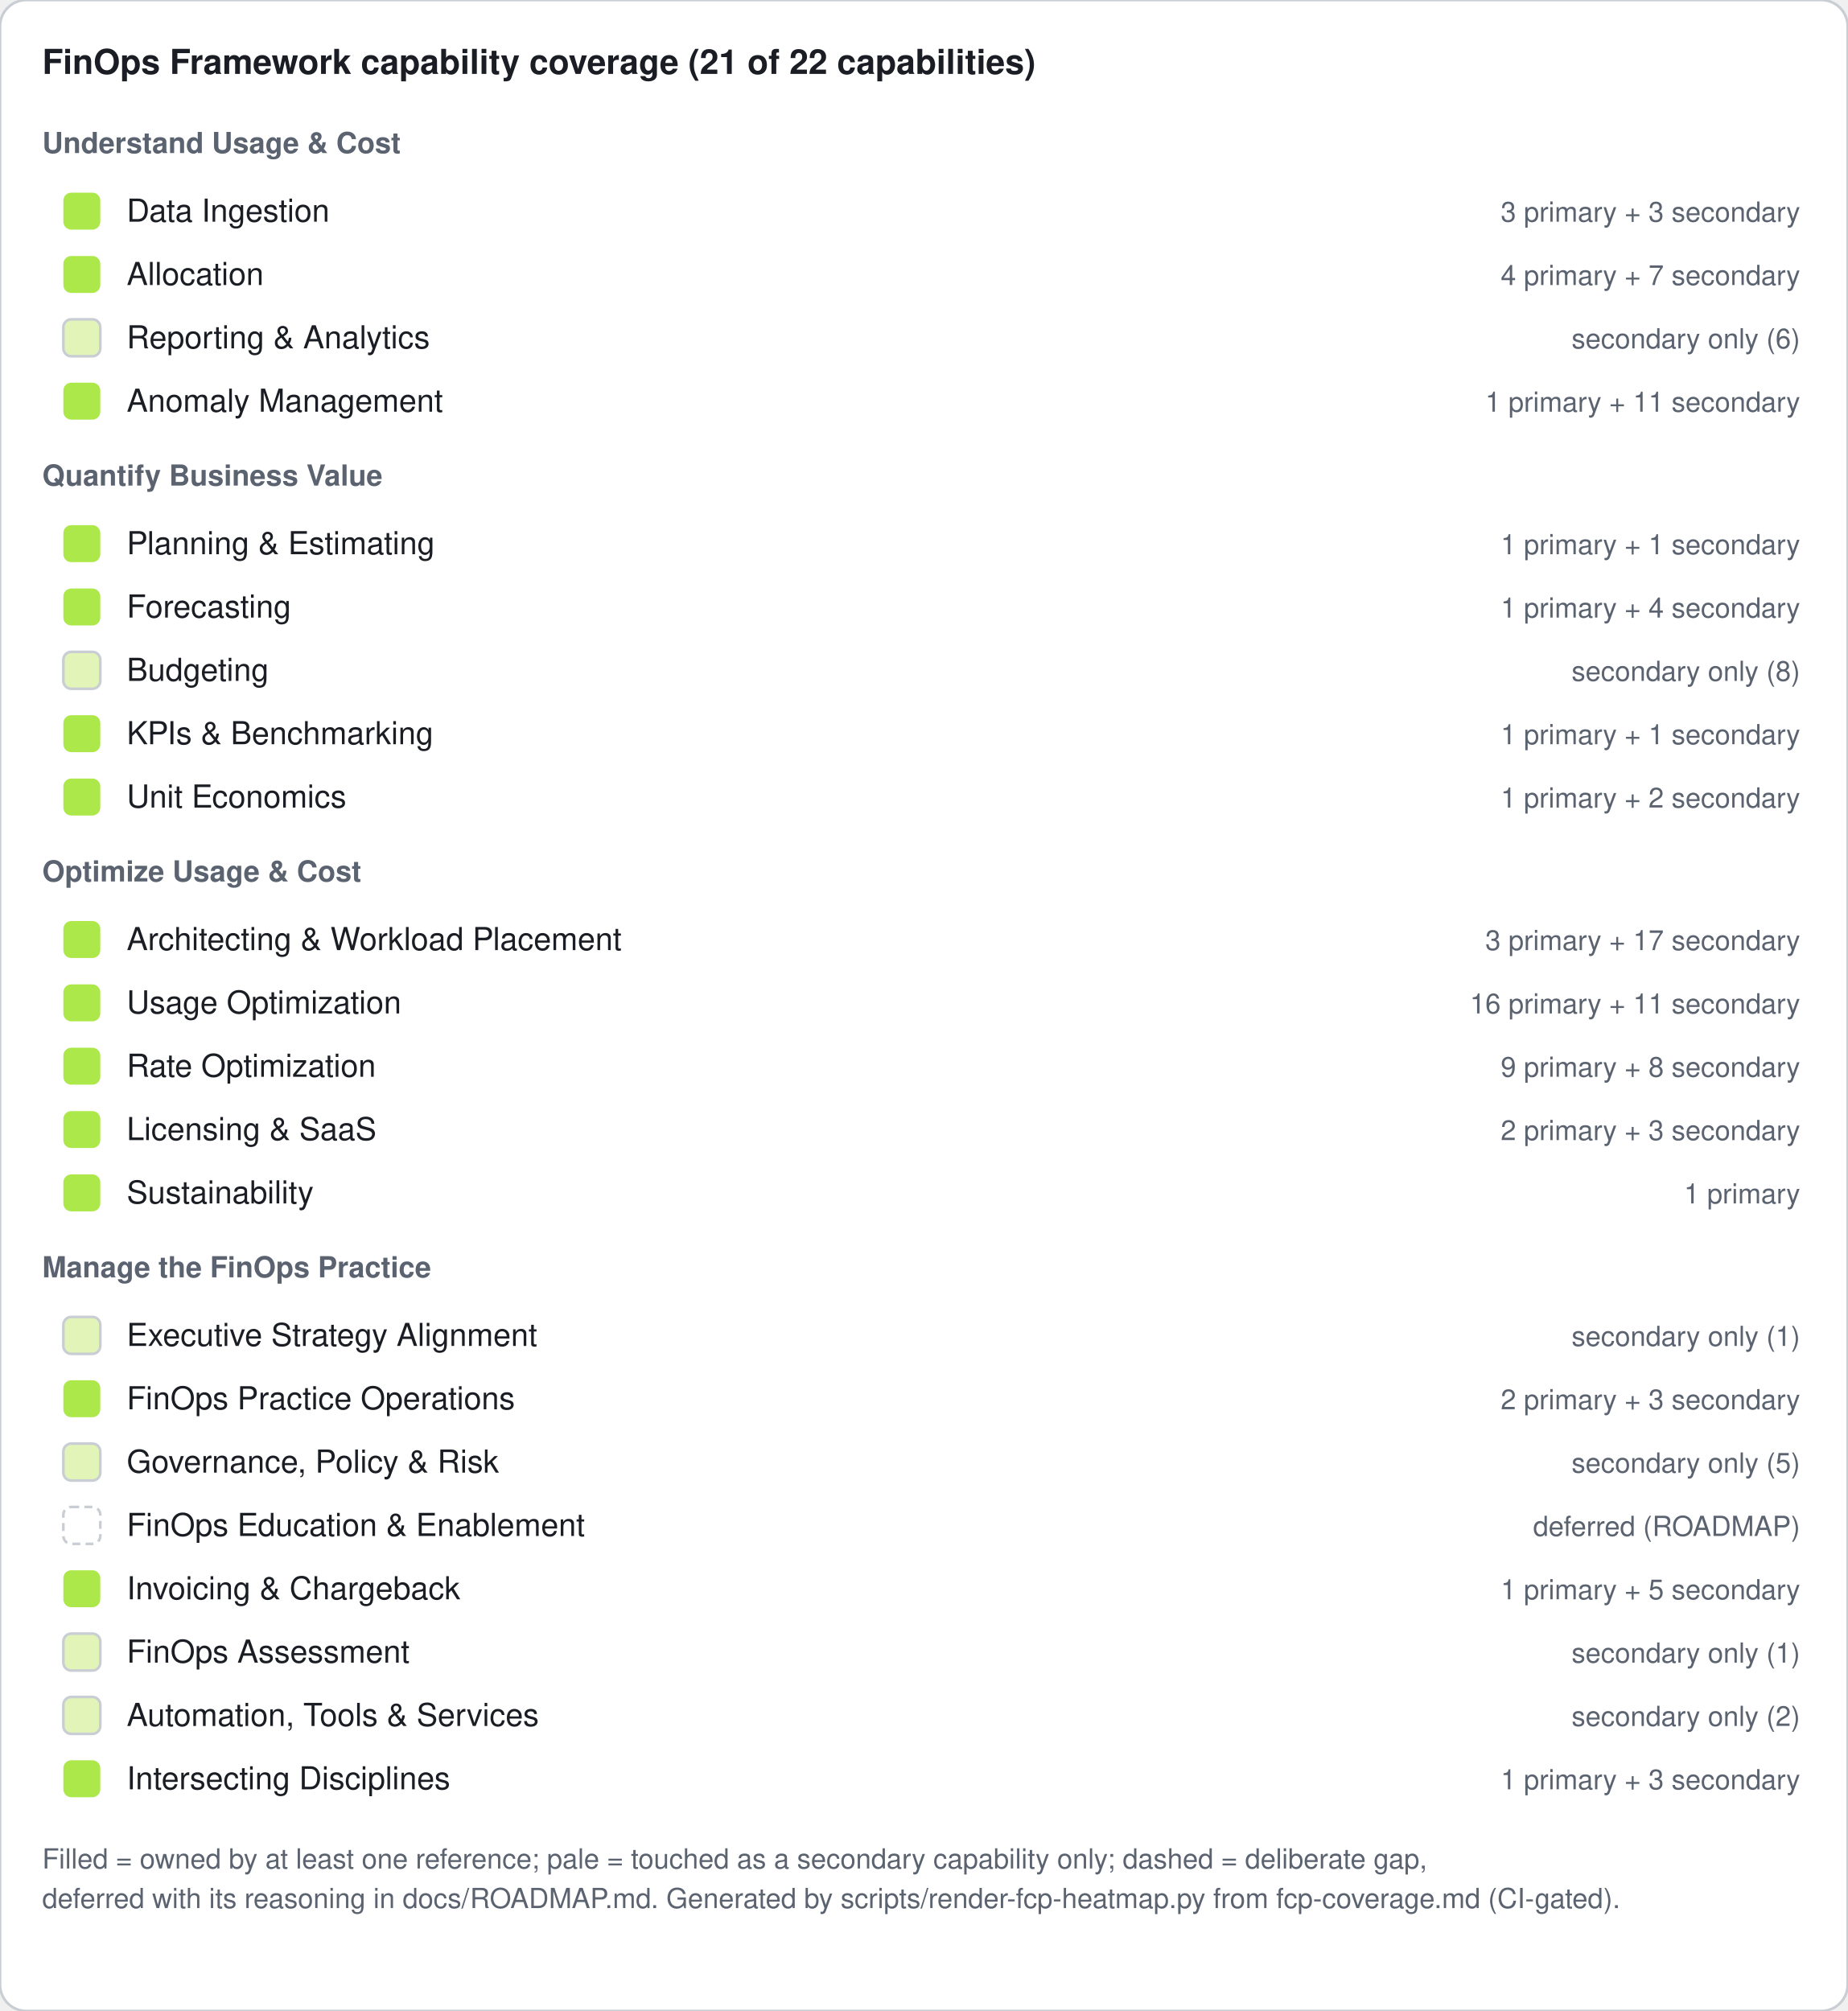
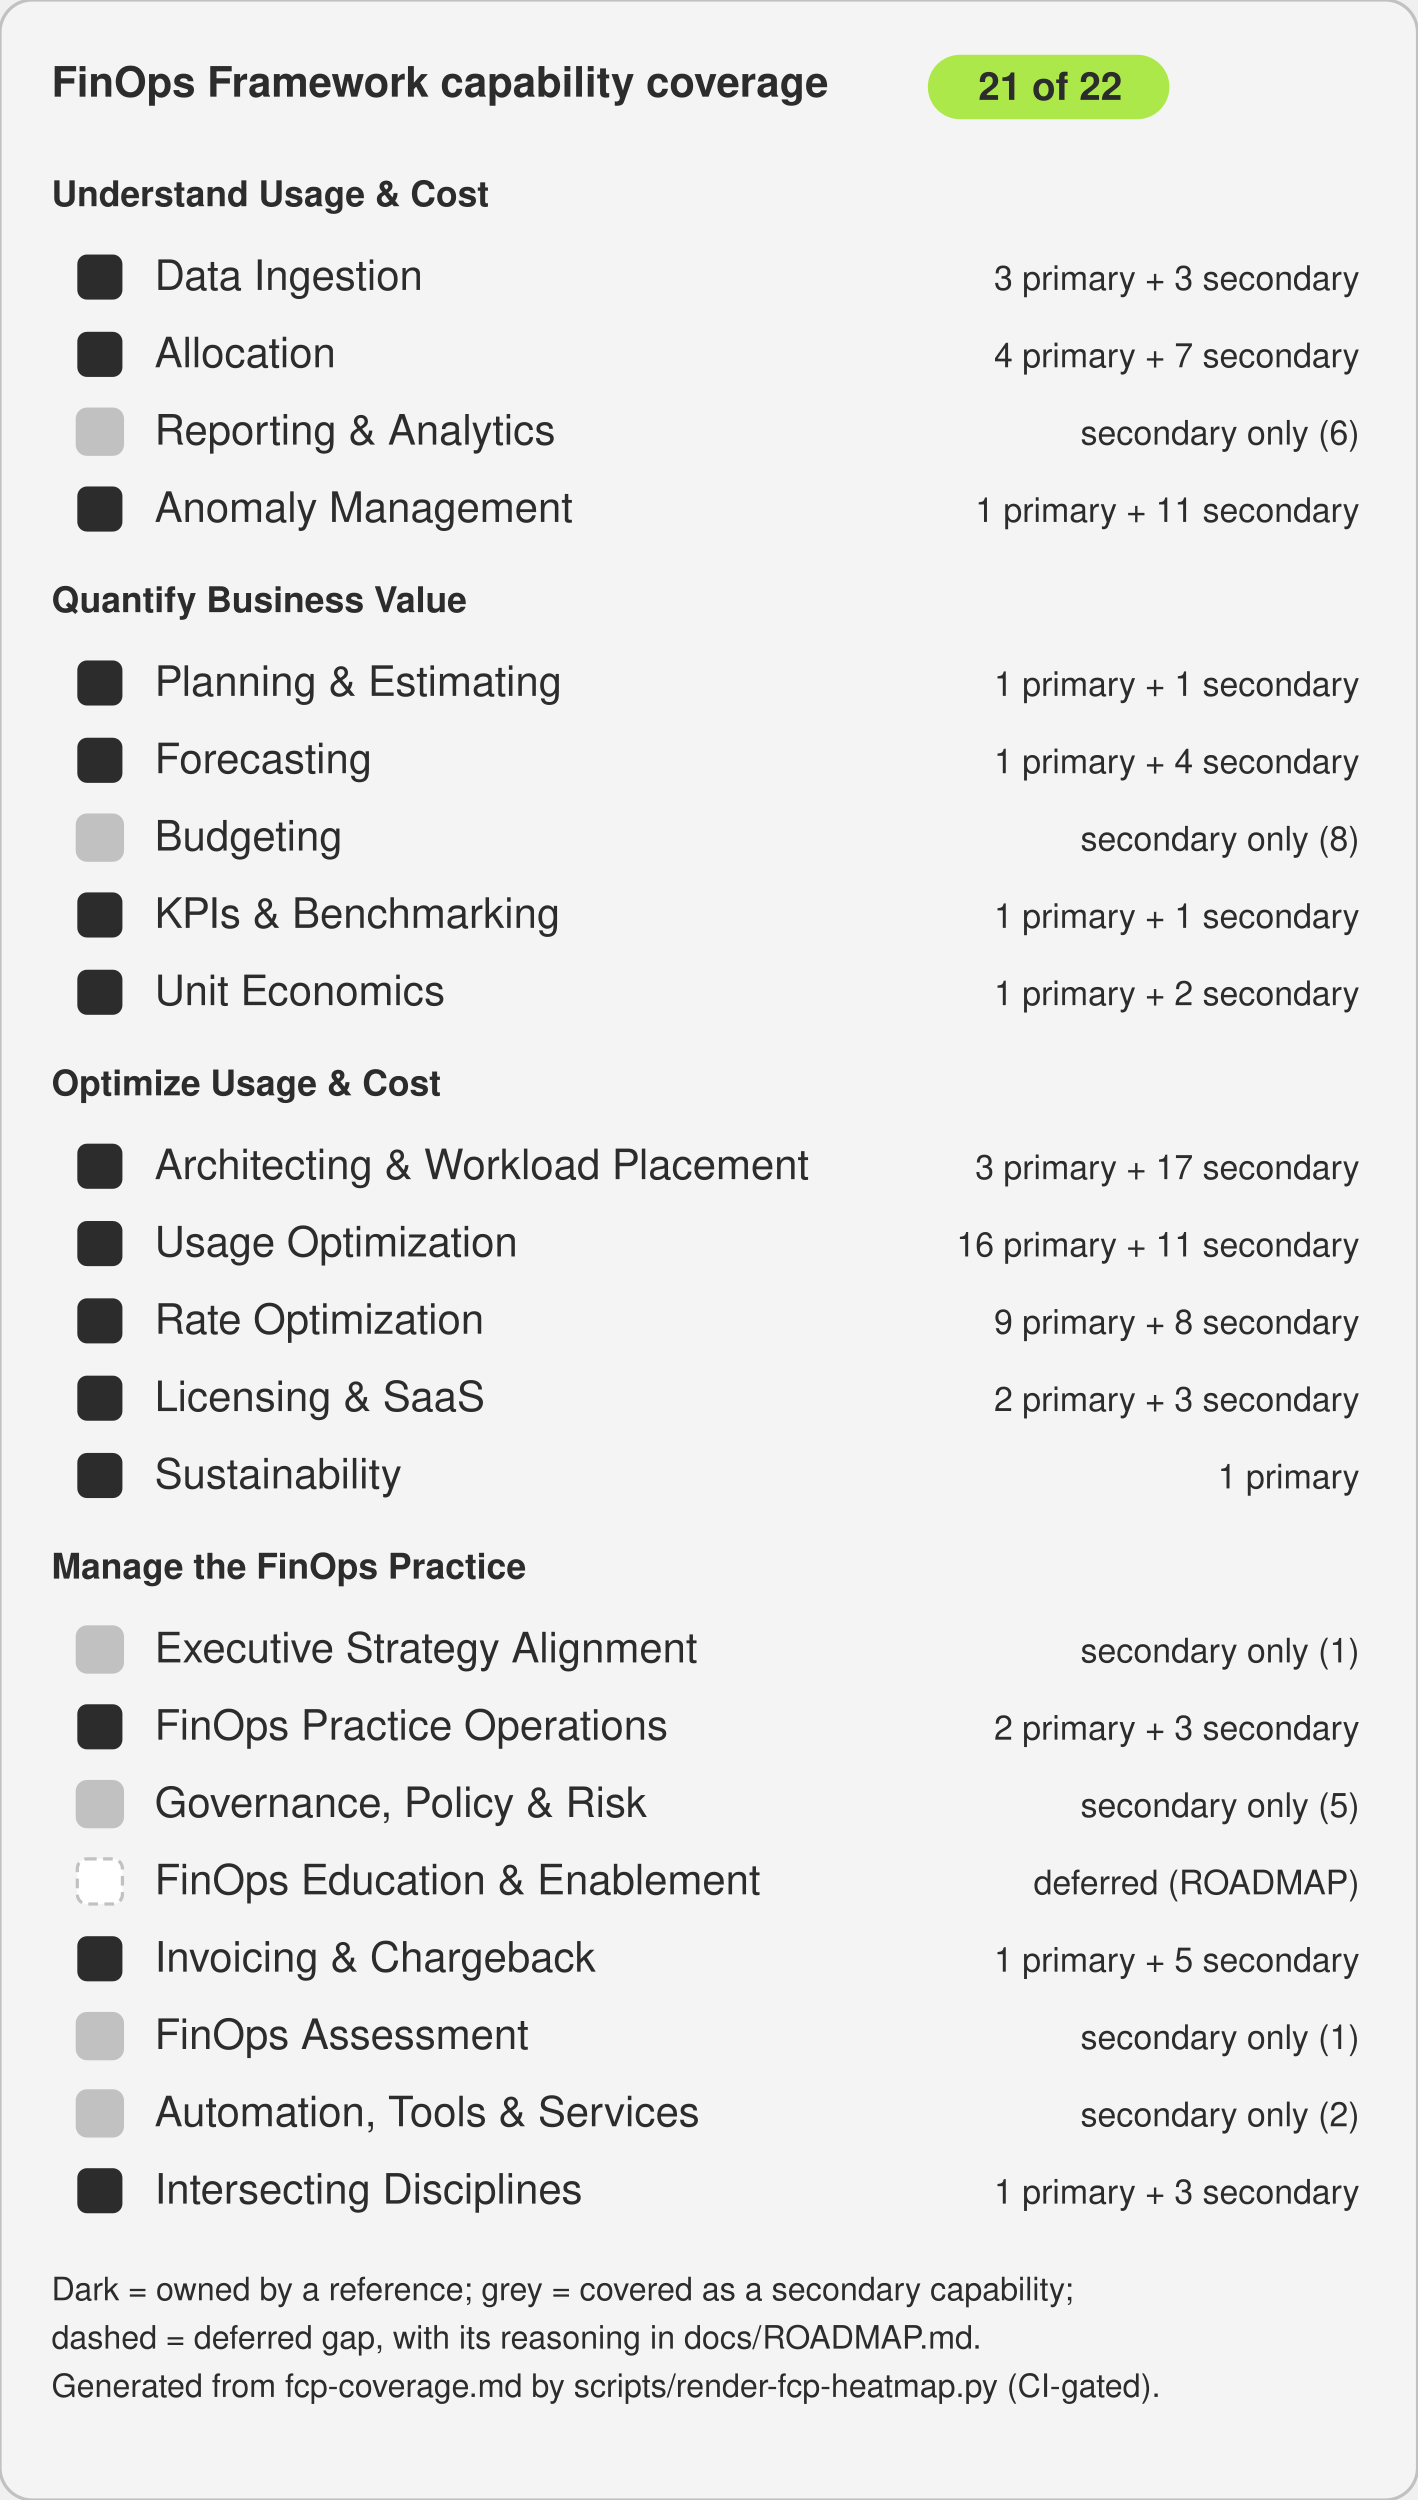
- <svg xmlns="http://www.w3.org/2000/svg" width="700" height="762" viewBox="0 0 700 762" role="img" aria-label="FinOps Framework capability coverage: 21 of 22 capabilities covered by the reference library">
-   <rect width="700" height="762" rx="10" fill="#ffffff" stroke="#c9cdd4" />
-   <text x="16" y="28" font-family="Segoe UI, Helvetica, Arial, sans-serif" font-size="13" font-weight="600" fill="#1a1d23">FinOps Framework capability coverage (21 of 22 capabilities)</text>
-   <text x="16" y="58" font-family="Segoe UI, Helvetica, Arial, sans-serif" font-size="11" font-weight="600" fill="#5b6370">Understand Usage &amp; Cost</text>
-   <rect x="24" y="73" width="14" height="14" rx="3" fill="#ace849" />
-   <text x="48" y="84" font-family="Segoe UI, Helvetica, Arial, sans-serif" font-size="12" fill="#1a1d23">Data Ingestion</text>
-   <text x="682" y="84" font-family="Segoe UI, Helvetica, Arial, sans-serif" font-size="10.5" fill="#5b6370" text-anchor="end">3 primary + 3 secondary</text>
-   <rect x="24" y="97" width="14" height="14" rx="3" fill="#ace849" />
-   <text x="48" y="108" font-family="Segoe UI, Helvetica, Arial, sans-serif" font-size="12" fill="#1a1d23">Allocation</text>
-   <text x="682" y="108" font-family="Segoe UI, Helvetica, Arial, sans-serif" font-size="10.5" fill="#5b6370" text-anchor="end">4 primary + 7 secondary</text>
-   <rect x="24" y="121" width="14" height="14" rx="3" fill="#e2f4b8" stroke="#c9cdd4" />
-   <text x="48" y="132" font-family="Segoe UI, Helvetica, Arial, sans-serif" font-size="12" fill="#1a1d23">Reporting &amp; Analytics</text>
-   <text x="682" y="132" font-family="Segoe UI, Helvetica, Arial, sans-serif" font-size="10.5" fill="#5b6370" text-anchor="end">secondary only (6)</text>
-   <rect x="24" y="145" width="14" height="14" rx="3" fill="#ace849" />
-   <text x="48" y="156" font-family="Segoe UI, Helvetica, Arial, sans-serif" font-size="12" fill="#1a1d23">Anomaly Management</text>
-   <text x="682" y="156" font-family="Segoe UI, Helvetica, Arial, sans-serif" font-size="10.5" fill="#5b6370" text-anchor="end">1 primary + 11 secondary</text>
-   <text x="16" y="184" font-family="Segoe UI, Helvetica, Arial, sans-serif" font-size="11" font-weight="600" fill="#5b6370">Quantify Business Value</text>
-   <rect x="24" y="199" width="14" height="14" rx="3" fill="#ace849" />
-   <text x="48" y="210" font-family="Segoe UI, Helvetica, Arial, sans-serif" font-size="12" fill="#1a1d23">Planning &amp; Estimating</text>
-   <text x="682" y="210" font-family="Segoe UI, Helvetica, Arial, sans-serif" font-size="10.5" fill="#5b6370" text-anchor="end">1 primary + 1 secondary</text>
-   <rect x="24" y="223" width="14" height="14" rx="3" fill="#ace849" />
-   <text x="48" y="234" font-family="Segoe UI, Helvetica, Arial, sans-serif" font-size="12" fill="#1a1d23">Forecasting</text>
-   <text x="682" y="234" font-family="Segoe UI, Helvetica, Arial, sans-serif" font-size="10.5" fill="#5b6370" text-anchor="end">1 primary + 4 secondary</text>
-   <rect x="24" y="247" width="14" height="14" rx="3" fill="#e2f4b8" stroke="#c9cdd4" />
-   <text x="48" y="258" font-family="Segoe UI, Helvetica, Arial, sans-serif" font-size="12" fill="#1a1d23">Budgeting</text>
-   <text x="682" y="258" font-family="Segoe UI, Helvetica, Arial, sans-serif" font-size="10.5" fill="#5b6370" text-anchor="end">secondary only (8)</text>
-   <rect x="24" y="271" width="14" height="14" rx="3" fill="#ace849" />
-   <text x="48" y="282" font-family="Segoe UI, Helvetica, Arial, sans-serif" font-size="12" fill="#1a1d23">KPIs &amp; Benchmarking</text>
-   <text x="682" y="282" font-family="Segoe UI, Helvetica, Arial, sans-serif" font-size="10.5" fill="#5b6370" text-anchor="end">1 primary + 1 secondary</text>
-   <rect x="24" y="295" width="14" height="14" rx="3" fill="#ace849" />
-   <text x="48" y="306" font-family="Segoe UI, Helvetica, Arial, sans-serif" font-size="12" fill="#1a1d23">Unit Economics</text>
-   <text x="682" y="306" font-family="Segoe UI, Helvetica, Arial, sans-serif" font-size="10.5" fill="#5b6370" text-anchor="end">1 primary + 2 secondary</text>
-   <text x="16" y="334" font-family="Segoe UI, Helvetica, Arial, sans-serif" font-size="11" font-weight="600" fill="#5b6370">Optimize Usage &amp; Cost</text>
-   <rect x="24" y="349" width="14" height="14" rx="3" fill="#ace849" />
-   <text x="48" y="360" font-family="Segoe UI, Helvetica, Arial, sans-serif" font-size="12" fill="#1a1d23">Architecting &amp; Workload Placement</text>
-   <text x="682" y="360" font-family="Segoe UI, Helvetica, Arial, sans-serif" font-size="10.5" fill="#5b6370" text-anchor="end">3 primary + 17 secondary</text>
-   <rect x="24" y="373" width="14" height="14" rx="3" fill="#ace849" />
-   <text x="48" y="384" font-family="Segoe UI, Helvetica, Arial, sans-serif" font-size="12" fill="#1a1d23">Usage Optimization</text>
-   <text x="682" y="384" font-family="Segoe UI, Helvetica, Arial, sans-serif" font-size="10.5" fill="#5b6370" text-anchor="end">16 primary + 11 secondary</text>
-   <rect x="24" y="397" width="14" height="14" rx="3" fill="#ace849" />
-   <text x="48" y="408" font-family="Segoe UI, Helvetica, Arial, sans-serif" font-size="12" fill="#1a1d23">Rate Optimization</text>
-   <text x="682" y="408" font-family="Segoe UI, Helvetica, Arial, sans-serif" font-size="10.5" fill="#5b6370" text-anchor="end">9 primary + 8 secondary</text>
-   <rect x="24" y="421" width="14" height="14" rx="3" fill="#ace849" />
-   <text x="48" y="432" font-family="Segoe UI, Helvetica, Arial, sans-serif" font-size="12" fill="#1a1d23">Licensing &amp; SaaS</text>
-   <text x="682" y="432" font-family="Segoe UI, Helvetica, Arial, sans-serif" font-size="10.5" fill="#5b6370" text-anchor="end">2 primary + 3 secondary</text>
-   <rect x="24" y="445" width="14" height="14" rx="3" fill="#ace849" />
-   <text x="48" y="456" font-family="Segoe UI, Helvetica, Arial, sans-serif" font-size="12" fill="#1a1d23">Sustainability</text>
-   <text x="682" y="456" font-family="Segoe UI, Helvetica, Arial, sans-serif" font-size="10.5" fill="#5b6370" text-anchor="end">1 primary</text>
-   <text x="16" y="484" font-family="Segoe UI, Helvetica, Arial, sans-serif" font-size="11" font-weight="600" fill="#5b6370">Manage the FinOps Practice</text>
-   <rect x="24" y="499" width="14" height="14" rx="3" fill="#e2f4b8" stroke="#c9cdd4" />
-   <text x="48" y="510" font-family="Segoe UI, Helvetica, Arial, sans-serif" font-size="12" fill="#1a1d23">Executive Strategy Alignment</text>
-   <text x="682" y="510" font-family="Segoe UI, Helvetica, Arial, sans-serif" font-size="10.5" fill="#5b6370" text-anchor="end">secondary only (1)</text>
-   <rect x="24" y="523" width="14" height="14" rx="3" fill="#ace849" />
-   <text x="48" y="534" font-family="Segoe UI, Helvetica, Arial, sans-serif" font-size="12" fill="#1a1d23">FinOps Practice Operations</text>
-   <text x="682" y="534" font-family="Segoe UI, Helvetica, Arial, sans-serif" font-size="10.5" fill="#5b6370" text-anchor="end">2 primary + 3 secondary</text>
-   <rect x="24" y="547" width="14" height="14" rx="3" fill="#e2f4b8" stroke="#c9cdd4" />
-   <text x="48" y="558" font-family="Segoe UI, Helvetica, Arial, sans-serif" font-size="12" fill="#1a1d23">Governance, Policy &amp; Risk</text>
-   <text x="682" y="558" font-family="Segoe UI, Helvetica, Arial, sans-serif" font-size="10.5" fill="#5b6370" text-anchor="end">secondary only (5)</text>
-   <rect x="24" y="571" width="14" height="14" rx="3" fill="#ffffff" stroke="#c9cdd4" stroke-dasharray="3 2" />
-   <text x="48" y="582" font-family="Segoe UI, Helvetica, Arial, sans-serif" font-size="12" fill="#1a1d23">FinOps Education &amp; Enablement</text>
-   <text x="682" y="582" font-family="Segoe UI, Helvetica, Arial, sans-serif" font-size="10.5" fill="#5b6370" text-anchor="end">deferred (ROADMAP)</text>
-   <rect x="24" y="595" width="14" height="14" rx="3" fill="#ace849" />
-   <text x="48" y="606" font-family="Segoe UI, Helvetica, Arial, sans-serif" font-size="12" fill="#1a1d23">Invoicing &amp; Chargeback</text>
-   <text x="682" y="606" font-family="Segoe UI, Helvetica, Arial, sans-serif" font-size="10.5" fill="#5b6370" text-anchor="end">1 primary + 5 secondary</text>
-   <rect x="24" y="619" width="14" height="14" rx="3" fill="#e2f4b8" stroke="#c9cdd4" />
-   <text x="48" y="630" font-family="Segoe UI, Helvetica, Arial, sans-serif" font-size="12" fill="#1a1d23">FinOps Assessment</text>
-   <text x="682" y="630" font-family="Segoe UI, Helvetica, Arial, sans-serif" font-size="10.5" fill="#5b6370" text-anchor="end">secondary only (1)</text>
-   <rect x="24" y="643" width="14" height="14" rx="3" fill="#e2f4b8" stroke="#c9cdd4" />
-   <text x="48" y="654" font-family="Segoe UI, Helvetica, Arial, sans-serif" font-size="12" fill="#1a1d23">Automation, Tools &amp; Services</text>
-   <text x="682" y="654" font-family="Segoe UI, Helvetica, Arial, sans-serif" font-size="10.5" fill="#5b6370" text-anchor="end">secondary only (2)</text>
-   <rect x="24" y="667" width="14" height="14" rx="3" fill="#ace849" />
-   <text x="48" y="678" font-family="Segoe UI, Helvetica, Arial, sans-serif" font-size="12" fill="#1a1d23">Intersecting Disciplines</text>
-   <text x="682" y="678" font-family="Segoe UI, Helvetica, Arial, sans-serif" font-size="10.5" fill="#5b6370" text-anchor="end">1 primary + 3 secondary</text>
-   <text x="16" y="708" font-family="Segoe UI, Helvetica, Arial, sans-serif" font-size="10.5" fill="#5b6370">Filled = owned by at least one reference; pale = touched as a secondary capability only; dashed = deliberate gap,</text>
-   <text x="16" y="723" font-family="Segoe UI, Helvetica, Arial, sans-serif" font-size="10.5" fill="#5b6370">deferred with its reasoning in docs/ROADMAP.md. Generated by scripts/render-fcp-heatmap.py from fcp-coverage.md (CI-gated).</text>
+ <svg xmlns="http://www.w3.org/2000/svg" width="440" height="776" viewBox="0 0 440 776" role="img" aria-label="FinOps Framework capability coverage: 21 of 22 capabilities covered by the reference library">
+   <rect width="440" height="776" rx="10" fill="#F4F4F4" stroke="#C1C1C1" />
+   <text x="16" y="30" font-family="Segoe UI, Helvetica, Arial, sans-serif" font-size="13" font-weight="700" fill="#2C2C2C">FinOps Framework capability coverage</text>
+   <rect x="288" y="17" width="75" height="20" rx="10" fill="#ACE849" />
+   <text x="326" y="31" font-family="Segoe UI, Helvetica, Arial, sans-serif" font-size="12" font-weight="700" fill="#2C2C2C" text-anchor="middle">21 of 22</text>
+   <text x="16" y="64" font-family="Segoe UI, Helvetica, Arial, sans-serif" font-size="11" font-weight="600" fill="#2C2C2C">Understand Usage &amp; Cost</text>
+   <rect x="24" y="79" width="14" height="14" rx="3" fill="#2C2C2C" />
+   <text x="48" y="90" font-family="Segoe UI, Helvetica, Arial, sans-serif" font-size="13" fill="#2C2C2C">Data Ingestion</text>
+   <text x="422" y="90" font-family="Segoe UI, Helvetica, Arial, sans-serif" font-size="10.5" fill="#2C2C2C" text-anchor="end">3 primary + 3 secondary</text>
+   <rect x="24" y="103" width="14" height="14" rx="3" fill="#2C2C2C" />
+   <text x="48" y="114" font-family="Segoe UI, Helvetica, Arial, sans-serif" font-size="13" fill="#2C2C2C">Allocation</text>
+   <text x="422" y="114" font-family="Segoe UI, Helvetica, Arial, sans-serif" font-size="10.5" fill="#2C2C2C" text-anchor="end">4 primary + 7 secondary</text>
+   <rect x="24" y="127" width="14" height="14" rx="3" fill="#C1C1C1" stroke="#C1C1C1" />
+   <text x="48" y="138" font-family="Segoe UI, Helvetica, Arial, sans-serif" font-size="13" fill="#2C2C2C">Reporting &amp; Analytics</text>
+   <text x="422" y="138" font-family="Segoe UI, Helvetica, Arial, sans-serif" font-size="10.5" fill="#2C2C2C" text-anchor="end">secondary only (6)</text>
+   <rect x="24" y="151" width="14" height="14" rx="3" fill="#2C2C2C" />
+   <text x="48" y="162" font-family="Segoe UI, Helvetica, Arial, sans-serif" font-size="13" fill="#2C2C2C">Anomaly Management</text>
+   <text x="422" y="162" font-family="Segoe UI, Helvetica, Arial, sans-serif" font-size="10.5" fill="#2C2C2C" text-anchor="end">1 primary + 11 secondary</text>
+   <text x="16" y="190" font-family="Segoe UI, Helvetica, Arial, sans-serif" font-size="11" font-weight="600" fill="#2C2C2C">Quantify Business Value</text>
+   <rect x="24" y="205" width="14" height="14" rx="3" fill="#2C2C2C" />
+   <text x="48" y="216" font-family="Segoe UI, Helvetica, Arial, sans-serif" font-size="13" fill="#2C2C2C">Planning &amp; Estimating</text>
+   <text x="422" y="216" font-family="Segoe UI, Helvetica, Arial, sans-serif" font-size="10.5" fill="#2C2C2C" text-anchor="end">1 primary + 1 secondary</text>
+   <rect x="24" y="229" width="14" height="14" rx="3" fill="#2C2C2C" />
+   <text x="48" y="240" font-family="Segoe UI, Helvetica, Arial, sans-serif" font-size="13" fill="#2C2C2C">Forecasting</text>
+   <text x="422" y="240" font-family="Segoe UI, Helvetica, Arial, sans-serif" font-size="10.5" fill="#2C2C2C" text-anchor="end">1 primary + 4 secondary</text>
+   <rect x="24" y="253" width="14" height="14" rx="3" fill="#C1C1C1" stroke="#C1C1C1" />
+   <text x="48" y="264" font-family="Segoe UI, Helvetica, Arial, sans-serif" font-size="13" fill="#2C2C2C">Budgeting</text>
+   <text x="422" y="264" font-family="Segoe UI, Helvetica, Arial, sans-serif" font-size="10.5" fill="#2C2C2C" text-anchor="end">secondary only (8)</text>
+   <rect x="24" y="277" width="14" height="14" rx="3" fill="#2C2C2C" />
+   <text x="48" y="288" font-family="Segoe UI, Helvetica, Arial, sans-serif" font-size="13" fill="#2C2C2C">KPIs &amp; Benchmarking</text>
+   <text x="422" y="288" font-family="Segoe UI, Helvetica, Arial, sans-serif" font-size="10.5" fill="#2C2C2C" text-anchor="end">1 primary + 1 secondary</text>
+   <rect x="24" y="301" width="14" height="14" rx="3" fill="#2C2C2C" />
+   <text x="48" y="312" font-family="Segoe UI, Helvetica, Arial, sans-serif" font-size="13" fill="#2C2C2C">Unit Economics</text>
+   <text x="422" y="312" font-family="Segoe UI, Helvetica, Arial, sans-serif" font-size="10.5" fill="#2C2C2C" text-anchor="end">1 primary + 2 secondary</text>
+   <text x="16" y="340" font-family="Segoe UI, Helvetica, Arial, sans-serif" font-size="11" font-weight="600" fill="#2C2C2C">Optimize Usage &amp; Cost</text>
+   <rect x="24" y="355" width="14" height="14" rx="3" fill="#2C2C2C" />
+   <text x="48" y="366" font-family="Segoe UI, Helvetica, Arial, sans-serif" font-size="13" fill="#2C2C2C">Architecting &amp; Workload Placement</text>
+   <text x="422" y="366" font-family="Segoe UI, Helvetica, Arial, sans-serif" font-size="10.5" fill="#2C2C2C" text-anchor="end">3 primary + 17 secondary</text>
+   <rect x="24" y="379" width="14" height="14" rx="3" fill="#2C2C2C" />
+   <text x="48" y="390" font-family="Segoe UI, Helvetica, Arial, sans-serif" font-size="13" fill="#2C2C2C">Usage Optimization</text>
+   <text x="422" y="390" font-family="Segoe UI, Helvetica, Arial, sans-serif" font-size="10.5" fill="#2C2C2C" text-anchor="end">16 primary + 11 secondary</text>
+   <rect x="24" y="403" width="14" height="14" rx="3" fill="#2C2C2C" />
+   <text x="48" y="414" font-family="Segoe UI, Helvetica, Arial, sans-serif" font-size="13" fill="#2C2C2C">Rate Optimization</text>
+   <text x="422" y="414" font-family="Segoe UI, Helvetica, Arial, sans-serif" font-size="10.5" fill="#2C2C2C" text-anchor="end">9 primary + 8 secondary</text>
+   <rect x="24" y="427" width="14" height="14" rx="3" fill="#2C2C2C" />
+   <text x="48" y="438" font-family="Segoe UI, Helvetica, Arial, sans-serif" font-size="13" fill="#2C2C2C">Licensing &amp; SaaS</text>
+   <text x="422" y="438" font-family="Segoe UI, Helvetica, Arial, sans-serif" font-size="10.5" fill="#2C2C2C" text-anchor="end">2 primary + 3 secondary</text>
+   <rect x="24" y="451" width="14" height="14" rx="3" fill="#2C2C2C" />
+   <text x="48" y="462" font-family="Segoe UI, Helvetica, Arial, sans-serif" font-size="13" fill="#2C2C2C">Sustainability</text>
+   <text x="422" y="462" font-family="Segoe UI, Helvetica, Arial, sans-serif" font-size="10.5" fill="#2C2C2C" text-anchor="end">1 primary</text>
+   <text x="16" y="490" font-family="Segoe UI, Helvetica, Arial, sans-serif" font-size="11" font-weight="600" fill="#2C2C2C">Manage the FinOps Practice</text>
+   <rect x="24" y="505" width="14" height="14" rx="3" fill="#C1C1C1" stroke="#C1C1C1" />
+   <text x="48" y="516" font-family="Segoe UI, Helvetica, Arial, sans-serif" font-size="13" fill="#2C2C2C">Executive Strategy Alignment</text>
+   <text x="422" y="516" font-family="Segoe UI, Helvetica, Arial, sans-serif" font-size="10.5" fill="#2C2C2C" text-anchor="end">secondary only (1)</text>
+   <rect x="24" y="529" width="14" height="14" rx="3" fill="#2C2C2C" />
+   <text x="48" y="540" font-family="Segoe UI, Helvetica, Arial, sans-serif" font-size="13" fill="#2C2C2C">FinOps Practice Operations</text>
+   <text x="422" y="540" font-family="Segoe UI, Helvetica, Arial, sans-serif" font-size="10.5" fill="#2C2C2C" text-anchor="end">2 primary + 3 secondary</text>
+   <rect x="24" y="553" width="14" height="14" rx="3" fill="#C1C1C1" stroke="#C1C1C1" />
+   <text x="48" y="564" font-family="Segoe UI, Helvetica, Arial, sans-serif" font-size="13" fill="#2C2C2C">Governance, Policy &amp; Risk</text>
+   <text x="422" y="564" font-family="Segoe UI, Helvetica, Arial, sans-serif" font-size="10.5" fill="#2C2C2C" text-anchor="end">secondary only (5)</text>
+   <rect x="24" y="577" width="14" height="14" rx="3" fill="#FFFFFF" stroke="#C1C1C1" stroke-dasharray="3 2" />
+   <text x="48" y="588" font-family="Segoe UI, Helvetica, Arial, sans-serif" font-size="13" fill="#2C2C2C">FinOps Education &amp; Enablement</text>
+   <text x="422" y="588" font-family="Segoe UI, Helvetica, Arial, sans-serif" font-size="10.5" fill="#2C2C2C" text-anchor="end">deferred (ROADMAP)</text>
+   <rect x="24" y="601" width="14" height="14" rx="3" fill="#2C2C2C" />
+   <text x="48" y="612" font-family="Segoe UI, Helvetica, Arial, sans-serif" font-size="13" fill="#2C2C2C">Invoicing &amp; Chargeback</text>
+   <text x="422" y="612" font-family="Segoe UI, Helvetica, Arial, sans-serif" font-size="10.5" fill="#2C2C2C" text-anchor="end">1 primary + 5 secondary</text>
+   <rect x="24" y="625" width="14" height="14" rx="3" fill="#C1C1C1" stroke="#C1C1C1" />
+   <text x="48" y="636" font-family="Segoe UI, Helvetica, Arial, sans-serif" font-size="13" fill="#2C2C2C">FinOps Assessment</text>
+   <text x="422" y="636" font-family="Segoe UI, Helvetica, Arial, sans-serif" font-size="10.5" fill="#2C2C2C" text-anchor="end">secondary only (1)</text>
+   <rect x="24" y="649" width="14" height="14" rx="3" fill="#C1C1C1" stroke="#C1C1C1" />
+   <text x="48" y="660" font-family="Segoe UI, Helvetica, Arial, sans-serif" font-size="13" fill="#2C2C2C">Automation, Tools &amp; Services</text>
+   <text x="422" y="660" font-family="Segoe UI, Helvetica, Arial, sans-serif" font-size="10.5" fill="#2C2C2C" text-anchor="end">secondary only (2)</text>
+   <rect x="24" y="673" width="14" height="14" rx="3" fill="#2C2C2C" />
+   <text x="48" y="684" font-family="Segoe UI, Helvetica, Arial, sans-serif" font-size="13" fill="#2C2C2C">Intersecting Disciplines</text>
+   <text x="422" y="684" font-family="Segoe UI, Helvetica, Arial, sans-serif" font-size="10.5" fill="#2C2C2C" text-anchor="end">1 primary + 3 secondary</text>
+   <text x="16" y="714" font-family="Segoe UI, Helvetica, Arial, sans-serif" font-size="10" fill="#2C2C2C">Dark = owned by a reference; grey = covered as a secondary capability;</text>
+   <text x="16" y="729" font-family="Segoe UI, Helvetica, Arial, sans-serif" font-size="10" fill="#2C2C2C">dashed = deferred gap, with its reasoning in docs/ROADMAP.md.</text>
+   <text x="16" y="744" font-family="Segoe UI, Helvetica, Arial, sans-serif" font-size="10" fill="#2C2C2C">Generated from fcp-coverage.md by scripts/render-fcp-heatmap.py (CI-gated).</text>
</svg>
